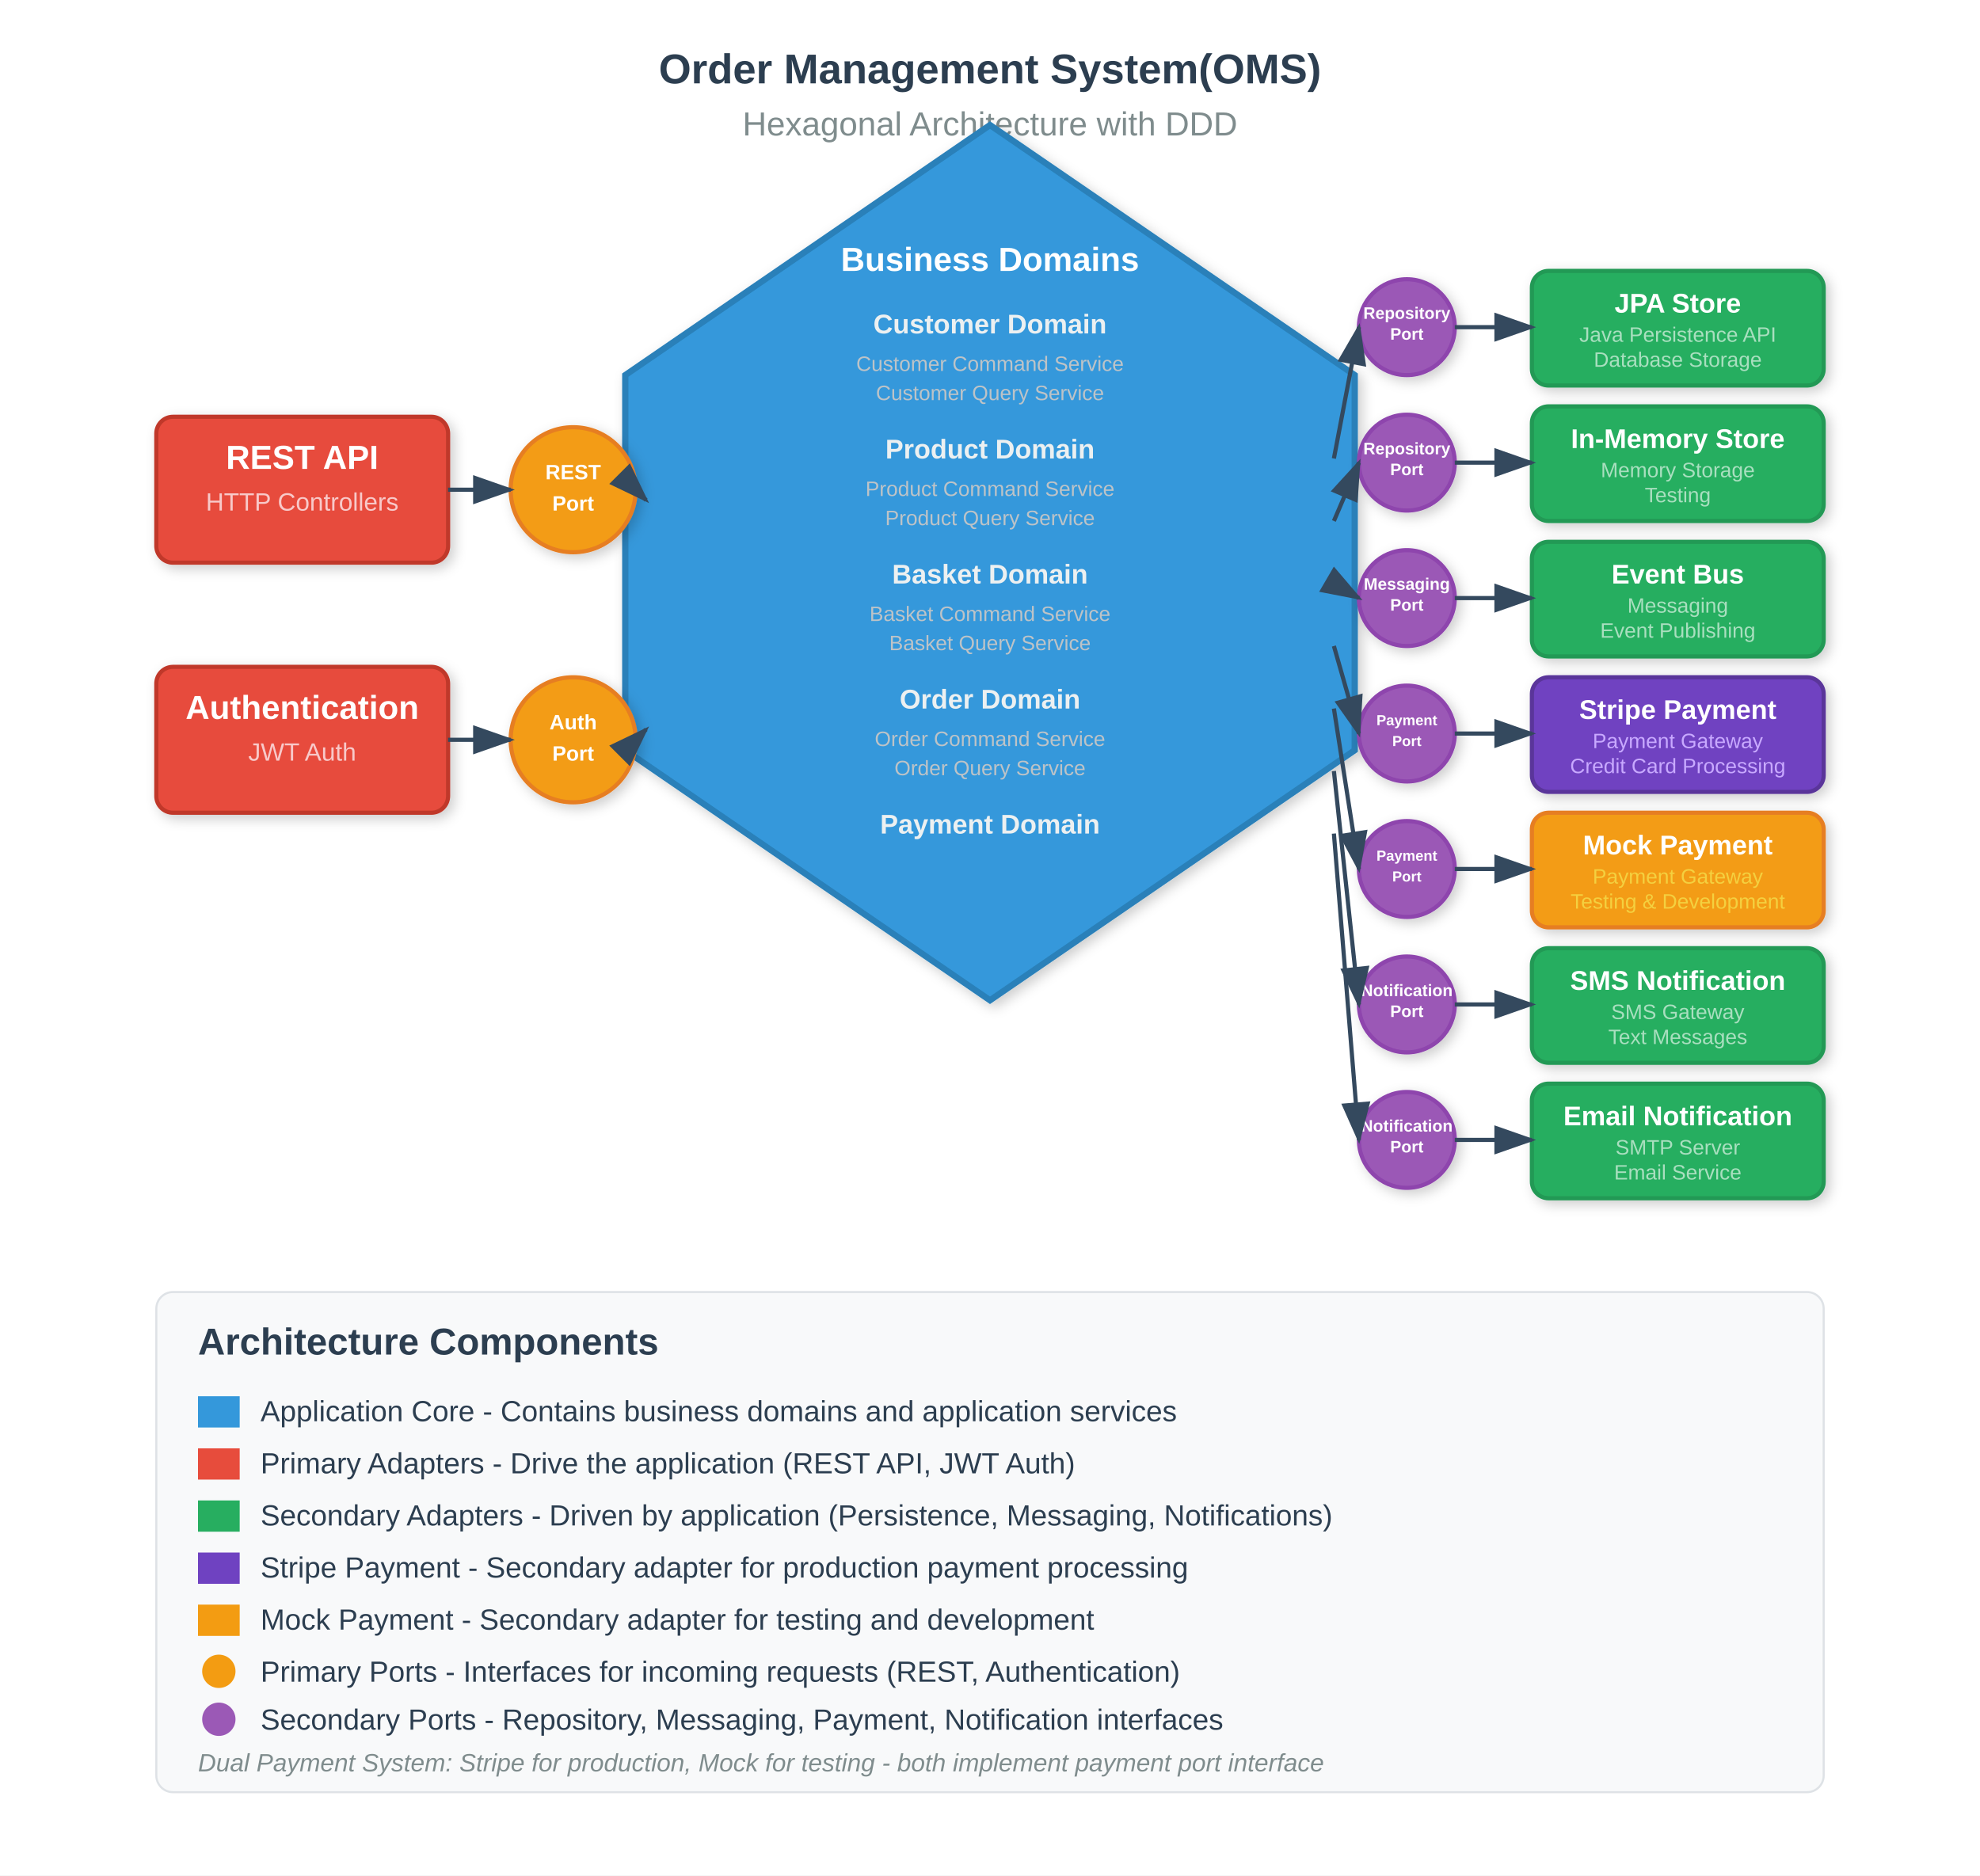
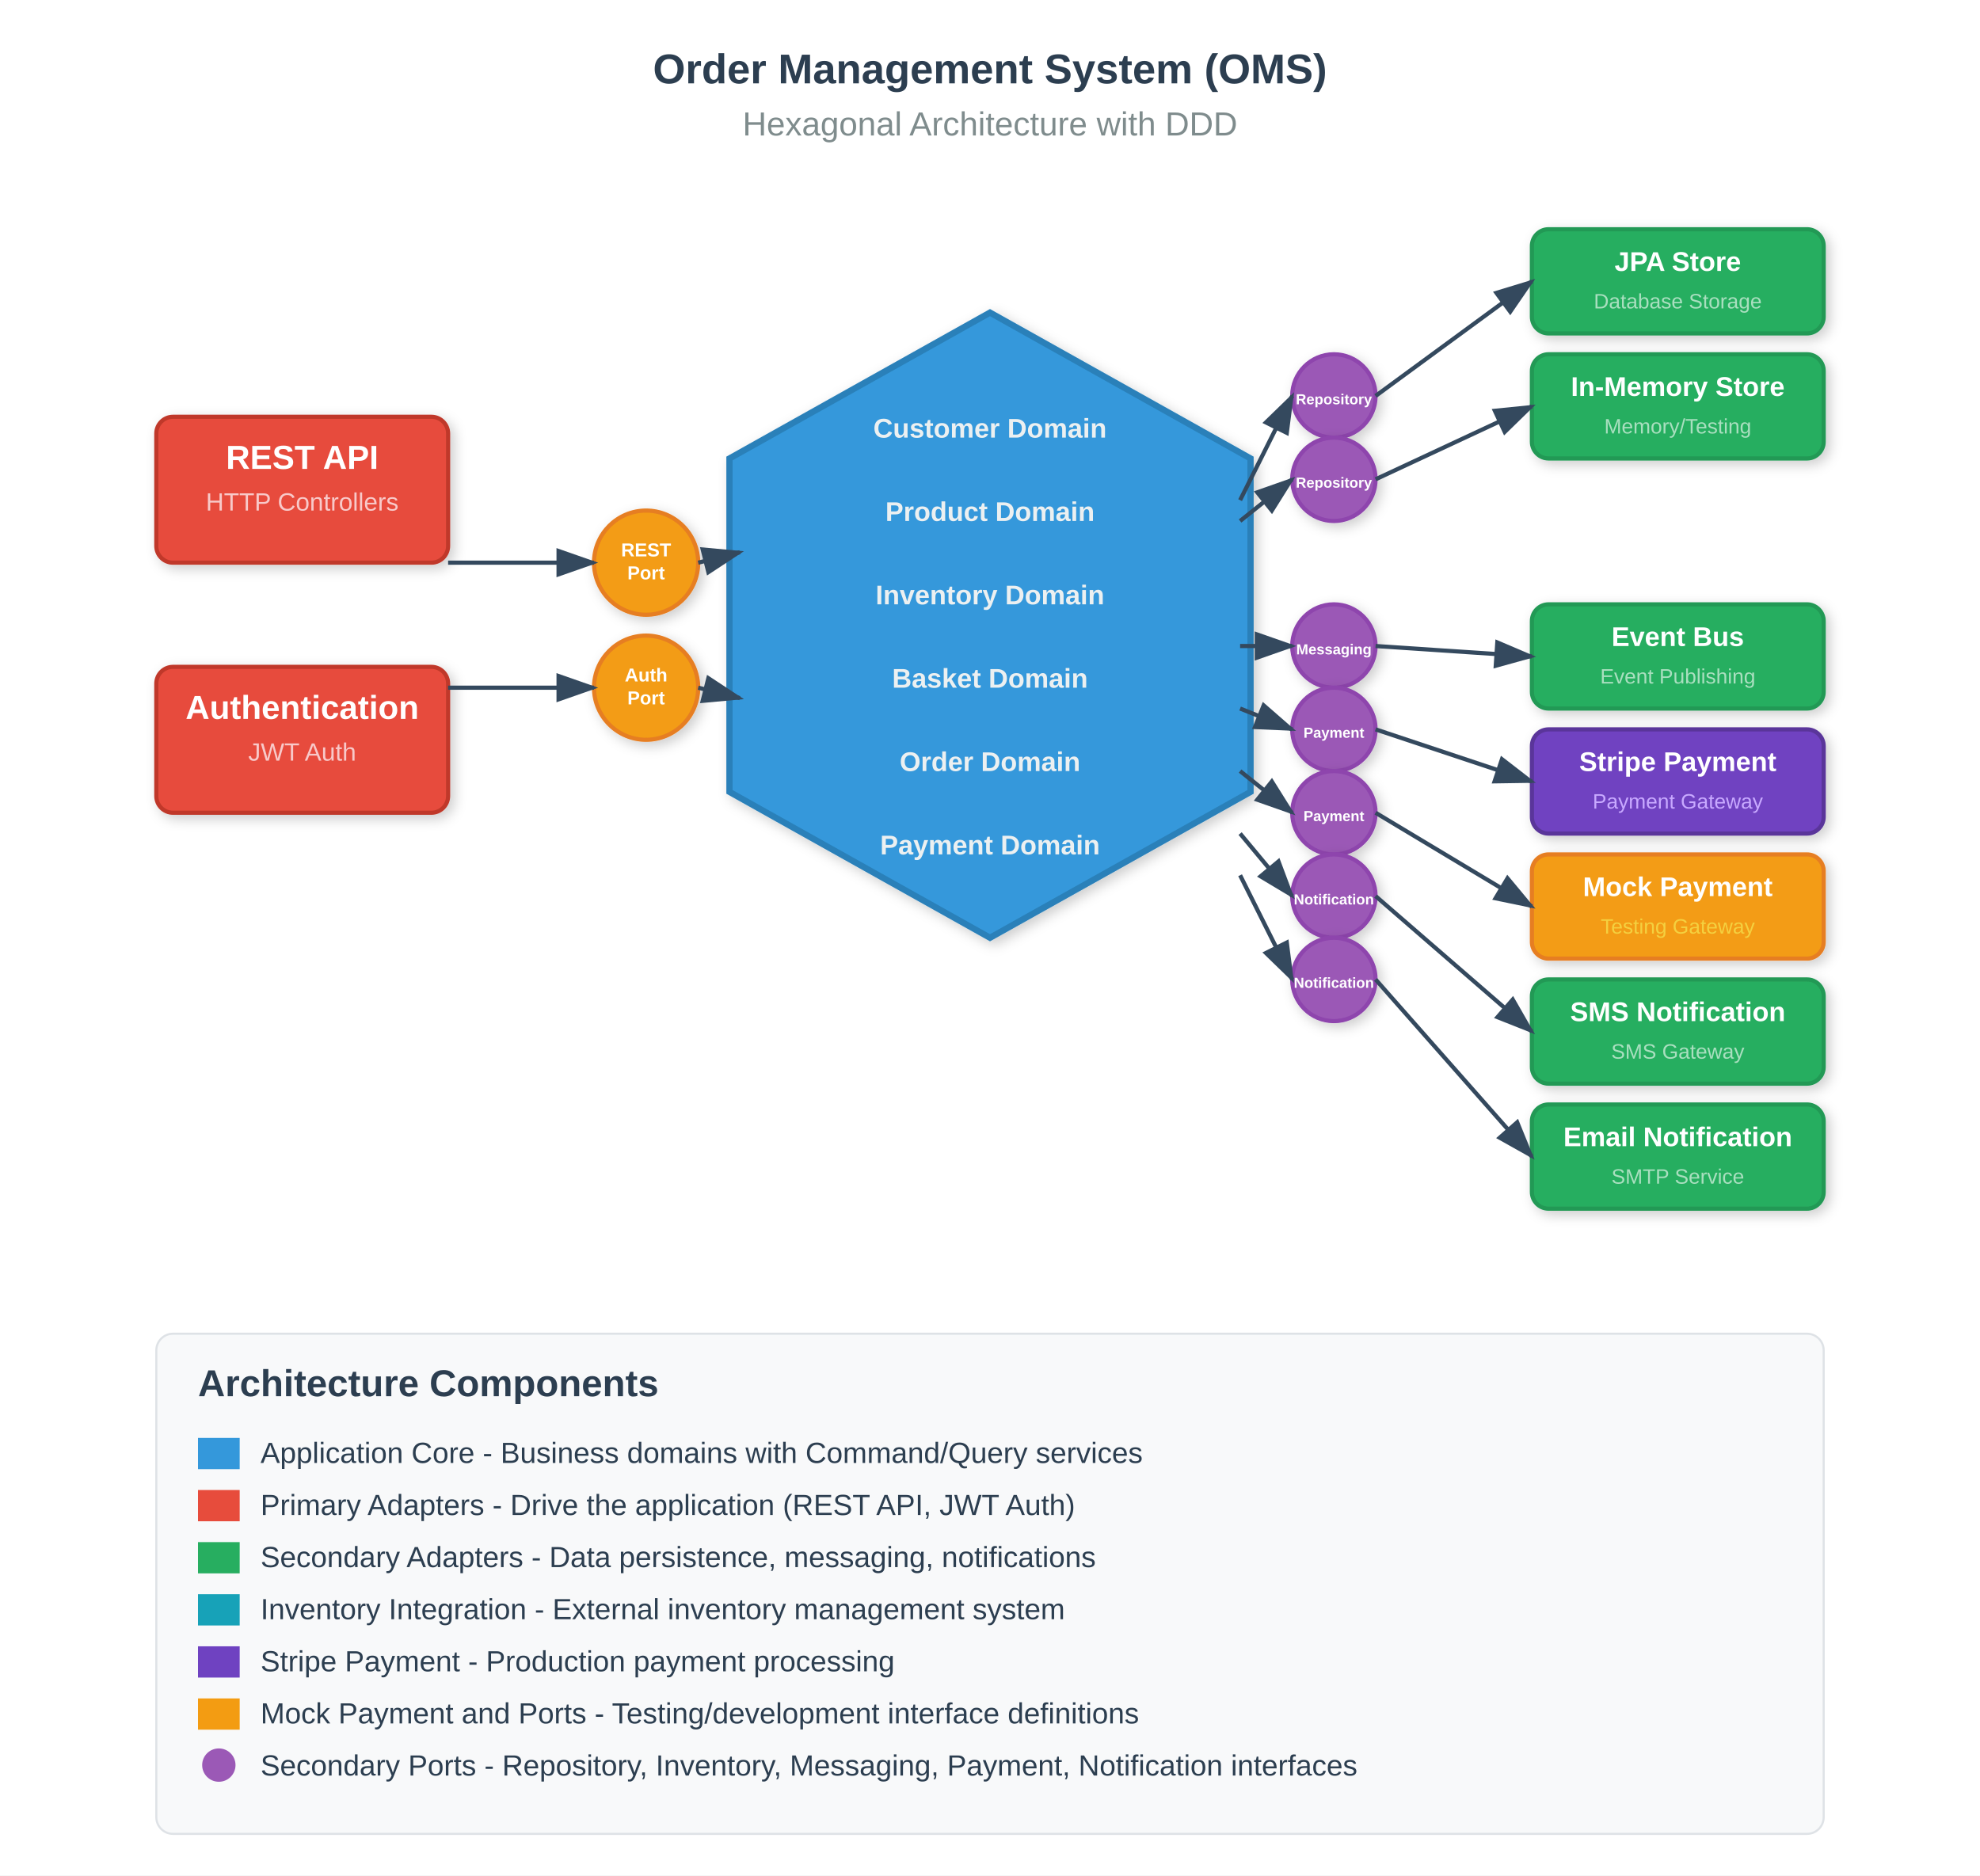
<svg xmlns="http://www.w3.org/2000/svg" width="950" height="900">
  <defs>
    <filter id="shadow" x="-50%" y="-50%" width="200%" height="200%">
      <feDropShadow dx="2" dy="2" stdDeviation="3" flood-color="rgba(0,0,0,0.2)" />
    </filter>
    <marker id="arrowhead" markerWidth="10" markerHeight="7" refX="9" refY="3.5" orient="auto">
      <polygon points="0 0, 10 3.5, 0 7" fill="#34495e" />
    </marker>
  </defs>
  <rect width="950" height="900" fill="#ffffff" />
-   <text x="475" y="40" text-anchor="middle" font-family="Arial, sans-serif" font-size="20" font-weight="bold" fill="#2c3e50">Order Management System(OMS)
+   <text x="475" y="40" text-anchor="middle" font-family="Arial, sans-serif" font-size="20" font-weight="bold" fill="#2c3e50">Order Management System (OMS)
    </text>
  <text x="475" y="65" text-anchor="middle" font-family="Arial, sans-serif" font-size="16" fill="#7f8c8d">Hexagonal
        Architecture with DDD
    </text>
-   <polygon points="475,480 650,360 650,180 475,60 300,180 300,360" fill="#3498db" stroke="#2980b9" stroke-width="3" filter="url(#shadow)" />
-   <text x="475" y="130" text-anchor="middle" font-family="Arial, sans-serif" font-size="16" font-weight="bold" fill="white">Business Domains
+   <polygon points="475,450 600,380 600,220 475,150 350,220 350,380" fill="#3498db" stroke="#2980b9" stroke-width="3" filter="url(#shadow)" />
+   <text x="475" y="210" text-anchor="middle" font-family="Arial, sans-serif" font-size="13" font-weight="bold" fill="#ecf0f1">Customer Domain
    </text>
-   <text x="475" y="160" text-anchor="middle" font-family="Arial, sans-serif" font-size="13" font-weight="bold" fill="#ecf0f1">Customer Domain
+   <text x="475" y="250" text-anchor="middle" font-family="Arial, sans-serif" font-size="13" font-weight="bold" fill="#ecf0f1">Product Domain
    </text>
-   <text x="475" y="178" text-anchor="middle" font-family="Arial, sans-serif" font-size="10" fill="#bdc3c7">Customer
-         Command Service
+   <text x="475" y="290" text-anchor="middle" font-family="Arial, sans-serif" font-size="13" font-weight="bold" fill="#ecf0f1">Inventory Domain
    </text>
-   <text x="475" y="192" text-anchor="middle" font-family="Arial, sans-serif" font-size="10" fill="#bdc3c7">Customer
-         Query Service
+   <text x="475" y="330" text-anchor="middle" font-family="Arial, sans-serif" font-size="13" font-weight="bold" fill="#ecf0f1">Basket Domain
    </text>
-   <text x="475" y="220" text-anchor="middle" font-family="Arial, sans-serif" font-size="13" font-weight="bold" fill="#ecf0f1">Product Domain
+   <text x="475" y="370" text-anchor="middle" font-family="Arial, sans-serif" font-size="13" font-weight="bold" fill="#ecf0f1">Order Domain
    </text>
-   <text x="475" y="238" text-anchor="middle" font-family="Arial, sans-serif" font-size="10" fill="#bdc3c7">Product
-         Command Service
-     </text>
-   <text x="475" y="252" text-anchor="middle" font-family="Arial, sans-serif" font-size="10" fill="#bdc3c7">Product
-         Query Service
-     </text>
-   <text x="475" y="280" text-anchor="middle" font-family="Arial, sans-serif" font-size="13" font-weight="bold" fill="#ecf0f1">Basket Domain
-     </text>
-   <text x="475" y="298" text-anchor="middle" font-family="Arial, sans-serif" font-size="10" fill="#bdc3c7">Basket
-         Command Service
-     </text>
-   <text x="475" y="312" text-anchor="middle" font-family="Arial, sans-serif" font-size="10" fill="#bdc3c7">Basket
-         Query Service
-     </text>
-   <text x="475" y="340" text-anchor="middle" font-family="Arial, sans-serif" font-size="13" font-weight="bold" fill="#ecf0f1">Order Domain
-     </text>
-   <text x="475" y="358" text-anchor="middle" font-family="Arial, sans-serif" font-size="10" fill="#bdc3c7">Order
-         Command Service
-     </text>
-   <text x="475" y="372" text-anchor="middle" font-family="Arial, sans-serif" font-size="10" fill="#bdc3c7">Order Query
-         Service
-     </text>
-   <text x="475" y="400" text-anchor="middle" font-family="Arial, sans-serif" font-size="13" font-weight="bold" fill="#ecf0f1">Payment Domain
+   <text x="475" y="410" text-anchor="middle" font-family="Arial, sans-serif" font-size="13" font-weight="bold" fill="#ecf0f1">Payment Domain
    </text>
  <rect x="75" y="200" width="140" height="70" rx="8" fill="#e74c3c" stroke="#c0392b" stroke-width="2" filter="url(#shadow)" />
  <text x="145" y="225" text-anchor="middle" font-family="Arial, sans-serif" font-size="16" font-weight="bold" fill="white">REST API
    </text>
  <text x="145" y="245" text-anchor="middle" font-family="Arial, sans-serif" font-size="12" fill="#f8c9c9">HTTP
        Controllers
    </text>
  <rect x="75" y="320" width="140" height="70" rx="8" fill="#e74c3c" stroke="#c0392b" stroke-width="2" filter="url(#shadow)" />
  <text x="145" y="345" text-anchor="middle" font-family="Arial, sans-serif" font-size="16" font-weight="bold" fill="white">Authentication
    </text>
  <text x="145" y="365" text-anchor="middle" font-family="Arial, sans-serif" font-size="12" fill="#f8c9c9">JWT Auth
    </text>
-   <rect x="735" y="130" width="140" height="55" rx="8" fill="#27ae60" stroke="#229954" stroke-width="2" filter="url(#shadow)" />
-   <text x="805" y="150" text-anchor="middle" font-family="Arial, sans-serif" font-size="13" font-weight="bold" fill="white">JPA Store
+   <rect x="735" y="110" width="140" height="50" rx="8" fill="#27ae60" stroke="#229954" stroke-width="2" filter="url(#shadow)" />
+   <text x="805" y="130" text-anchor="middle" font-family="Arial, sans-serif" font-size="13" font-weight="bold" fill="white">JPA Store
    </text>
-   <text x="805" y="164" text-anchor="middle" font-family="Arial, sans-serif" font-size="10" fill="#a9dfbf">Java
-         Persistence API
+   <text x="805" y="148" text-anchor="middle" font-family="Arial, sans-serif" font-size="10" fill="#a9dfbf">Database Storage</text>
+   <rect x="735" y="170" width="140" height="50" rx="8" fill="#27ae60" stroke="#229954" stroke-width="2" filter="url(#shadow)" />
+   <text x="805" y="190" text-anchor="middle" font-family="Arial, sans-serif" font-size="13" font-weight="bold" fill="white">In-Memory Store
    </text>
-   <text x="805" y="176" text-anchor="middle" font-family="Arial, sans-serif" font-size="10" fill="#a9dfbf">Database
-         Storage
+   <text x="805" y="208" text-anchor="middle" font-family="Arial, sans-serif" font-size="10" fill="#a9dfbf">Memory/Testing</text>
+   <rect x="735" y="290" width="140" height="50" rx="8" fill="#27ae60" stroke="#229954" stroke-width="2" filter="url(#shadow)" />
+   <text x="805" y="310" text-anchor="middle" font-family="Arial, sans-serif" font-size="13" font-weight="bold" fill="white">Event Bus
    </text>
-   <rect x="735" y="195" width="140" height="55" rx="8" fill="#27ae60" stroke="#229954" stroke-width="2" filter="url(#shadow)" />
-   <text x="805" y="215" text-anchor="middle" font-family="Arial, sans-serif" font-size="13" font-weight="bold" fill="white">In-Memory Store
+   <text x="805" y="328" text-anchor="middle" font-family="Arial, sans-serif" font-size="10" fill="#a9dfbf">Event Publishing</text>
+   <rect x="735" y="350" width="140" height="50" rx="8" fill="#6f42c1" stroke="#5a359a" stroke-width="2" filter="url(#shadow)" />
+   <text x="805" y="370" text-anchor="middle" font-family="Arial, sans-serif" font-size="13" font-weight="bold" fill="white">Stripe Payment
    </text>
-   <text x="805" y="229" text-anchor="middle" font-family="Arial, sans-serif" font-size="10" fill="#a9dfbf">Memory
-         Storage
+   <text x="805" y="388" text-anchor="middle" font-family="Arial, sans-serif" font-size="10" fill="#c8a9ff">Payment Gateway</text>
+   <rect x="735" y="410" width="140" height="50" rx="8" fill="#f39c12" stroke="#e67e22" stroke-width="2" filter="url(#shadow)" />
+   <text x="805" y="430" text-anchor="middle" font-family="Arial, sans-serif" font-size="13" font-weight="bold" fill="white">Mock Payment
    </text>
-   <text x="805" y="241" text-anchor="middle" font-family="Arial, sans-serif" font-size="10" fill="#a9dfbf">Testing
+   <text x="805" y="448" text-anchor="middle" font-family="Arial, sans-serif" font-size="10" fill="#f4d03f">Testing Gateway</text>
+   <rect x="735" y="470" width="140" height="50" rx="8" fill="#27ae60" stroke="#229954" stroke-width="2" filter="url(#shadow)" />
+   <text x="805" y="490" text-anchor="middle" font-family="Arial, sans-serif" font-size="13" font-weight="bold" fill="white">SMS Notification
    </text>
-   <rect x="735" y="260" width="140" height="55" rx="8" fill="#27ae60" stroke="#229954" stroke-width="2" filter="url(#shadow)" />
-   <text x="805" y="280" text-anchor="middle" font-family="Arial, sans-serif" font-size="13" font-weight="bold" fill="white">Event Bus
+   <text x="805" y="508" text-anchor="middle" font-family="Arial, sans-serif" font-size="10" fill="#a9dfbf">SMS Gateway</text>
+   <rect x="735" y="530" width="140" height="50" rx="8" fill="#27ae60" stroke="#229954" stroke-width="2" filter="url(#shadow)" />
+   <text x="805" y="550" text-anchor="middle" font-family="Arial, sans-serif" font-size="13" font-weight="bold" fill="white">Email Notification
    </text>
-   <text x="805" y="294" text-anchor="middle" font-family="Arial, sans-serif" font-size="10" fill="#a9dfbf">Messaging
+   <text x="805" y="568" text-anchor="middle" font-family="Arial, sans-serif" font-size="10" fill="#a9dfbf">SMTP Service</text>
+   <circle cx="310" cy="270" r="25" fill="#f39c12" stroke="#e67e22" stroke-width="2" filter="url(#shadow)" />
+   <text x="310" y="267" text-anchor="middle" font-family="Arial, sans-serif" font-size="9" font-weight="bold" fill="white">REST
    </text>
-   <text x="805" y="306" text-anchor="middle" font-family="Arial, sans-serif" font-size="10" fill="#a9dfbf">Event
-         Publishing
+   <text x="310" y="278" text-anchor="middle" font-family="Arial, sans-serif" font-size="9" font-weight="bold" fill="white">Port
    </text>
-   <rect x="735" y="325" width="140" height="55" rx="8" fill="#6f42c1" stroke="#5a359a" stroke-width="2" filter="url(#shadow)" />
-   <text x="805" y="345" text-anchor="middle" font-family="Arial, sans-serif" font-size="13" font-weight="bold" fill="white">Stripe Payment
+   <circle cx="310" cy="330" r="25" fill="#f39c12" stroke="#e67e22" stroke-width="2" filter="url(#shadow)" />
+   <text x="310" y="327" text-anchor="middle" font-family="Arial, sans-serif" font-size="9" font-weight="bold" fill="white">Auth
    </text>
-   <text x="805" y="359" text-anchor="middle" font-family="Arial, sans-serif" font-size="10" fill="#c8a9ff">Payment
-         Gateway
+   <text x="310" y="338" text-anchor="middle" font-family="Arial, sans-serif" font-size="9" font-weight="bold" fill="white">Port
    </text>
-   <text x="805" y="371" text-anchor="middle" font-family="Arial, sans-serif" font-size="10" fill="#c8a9ff">Credit Card
-         Processing
+   <circle cx="640" cy="190" r="20" fill="#9b59b6" stroke="#8e44ad" stroke-width="2" filter="url(#shadow)" />
+   <text x="640" y="194" text-anchor="middle" font-family="Arial, sans-serif" font-size="7" font-weight="bold" fill="white">Repository
    </text>
-   <rect x="735" y="390" width="140" height="55" rx="8" fill="#f39c12" stroke="#e67e22" stroke-width="2" filter="url(#shadow)" />
-   <text x="805" y="410" text-anchor="middle" font-family="Arial, sans-serif" font-size="13" font-weight="bold" fill="white">Mock Payment
+   <circle cx="640" cy="230" r="20" fill="#9b59b6" stroke="#8e44ad" stroke-width="2" filter="url(#shadow)" />
+   <text x="640" y="234" text-anchor="middle" font-family="Arial, sans-serif" font-size="7" font-weight="bold" fill="white">Repository
    </text>
-   <text x="805" y="424" text-anchor="middle" font-family="Arial, sans-serif" font-size="10" fill="#f4d03f">Payment
-         Gateway
+   <circle cx="640" cy="310" r="20" fill="#9b59b6" stroke="#8e44ad" stroke-width="2" filter="url(#shadow)" />
+   <text x="640" y="314" text-anchor="middle" font-family="Arial, sans-serif" font-size="7" font-weight="bold" fill="white">Messaging
    </text>
-   <text x="805" y="436" text-anchor="middle" font-family="Arial, sans-serif" font-size="10" fill="#f4d03f">Testing
-         &amp; Development
+   <circle cx="640" cy="350" r="20" fill="#9b59b6" stroke="#8e44ad" stroke-width="2" filter="url(#shadow)" />
+   <text x="640" y="354" text-anchor="middle" font-family="Arial, sans-serif" font-size="7" font-weight="bold" fill="white">Payment
    </text>
-   <rect x="735" y="455" width="140" height="55" rx="8" fill="#27ae60" stroke="#229954" stroke-width="2" filter="url(#shadow)" />
-   <text x="805" y="475" text-anchor="middle" font-family="Arial, sans-serif" font-size="13" font-weight="bold" fill="white">SMS Notification
+   <circle cx="640" cy="390" r="20" fill="#9b59b6" stroke="#8e44ad" stroke-width="2" filter="url(#shadow)" />
+   <text x="640" y="394" text-anchor="middle" font-family="Arial, sans-serif" font-size="7" font-weight="bold" fill="white">Payment
    </text>
-   <text x="805" y="489" text-anchor="middle" font-family="Arial, sans-serif" font-size="10" fill="#a9dfbf">SMS
-         Gateway
+   <circle cx="640" cy="430" r="20" fill="#9b59b6" stroke="#8e44ad" stroke-width="2" filter="url(#shadow)" />
+   <text x="640" y="434" text-anchor="middle" font-family="Arial, sans-serif" font-size="7" font-weight="bold" fill="white">Notification
    </text>
-   <text x="805" y="501" text-anchor="middle" font-family="Arial, sans-serif" font-size="10" fill="#a9dfbf">Text
-         Messages
+   <circle cx="640" cy="470" r="20" fill="#9b59b6" stroke="#8e44ad" stroke-width="2" filter="url(#shadow)" />
+   <text x="640" y="474" text-anchor="middle" font-family="Arial, sans-serif" font-size="7" font-weight="bold" fill="white">Notification
    </text>
-   <rect x="735" y="520" width="140" height="55" rx="8" fill="#27ae60" stroke="#229954" stroke-width="2" filter="url(#shadow)" />
-   <text x="805" y="540" text-anchor="middle" font-family="Arial, sans-serif" font-size="13" font-weight="bold" fill="white">Email Notification
-     </text>
-   <text x="805" y="554" text-anchor="middle" font-family="Arial, sans-serif" font-size="10" fill="#a9dfbf">SMTP
-         Server
-     </text>
-   <text x="805" y="566" text-anchor="middle" font-family="Arial, sans-serif" font-size="10" fill="#a9dfbf">Email
-         Service
-     </text>
-   <circle cx="275" cy="235" r="30" fill="#f39c12" stroke="#e67e22" stroke-width="2" filter="url(#shadow)" />
-   <text x="275" y="230" text-anchor="middle" font-family="Arial, sans-serif" font-size="10" font-weight="bold" fill="white">REST
-     </text>
-   <text x="275" y="245" text-anchor="middle" font-family="Arial, sans-serif" font-size="10" font-weight="bold" fill="white">Port
-     </text>
-   <circle cx="275" cy="355" r="30" fill="#f39c12" stroke="#e67e22" stroke-width="2" filter="url(#shadow)" />
-   <text x="275" y="350" text-anchor="middle" font-family="Arial, sans-serif" font-size="10" font-weight="bold" fill="white">Auth
-     </text>
-   <text x="275" y="365" text-anchor="middle" font-family="Arial, sans-serif" font-size="10" font-weight="bold" fill="white">Port
-     </text>
-   <circle cx="675" cy="157" r="23" fill="#9b59b6" stroke="#8e44ad" stroke-width="2" filter="url(#shadow)" />
-   <text x="675" y="153" text-anchor="middle" font-family="Arial, sans-serif" font-size="8" font-weight="bold" fill="white">Repository
-     </text>
-   <text x="675" y="163" text-anchor="middle" font-family="Arial, sans-serif" font-size="8" font-weight="bold" fill="white">Port
-     </text>
-   <circle cx="675" cy="222" r="23" fill="#9b59b6" stroke="#8e44ad" stroke-width="2" filter="url(#shadow)" />
-   <text x="675" y="218" text-anchor="middle" font-family="Arial, sans-serif" font-size="8" font-weight="bold" fill="white">Repository
-     </text>
-   <text x="675" y="228" text-anchor="middle" font-family="Arial, sans-serif" font-size="8" font-weight="bold" fill="white">Port
-     </text>
-   <circle cx="675" cy="287" r="23" fill="#9b59b6" stroke="#8e44ad" stroke-width="2" filter="url(#shadow)" />
-   <text x="675" y="283" text-anchor="middle" font-family="Arial, sans-serif" font-size="8" font-weight="bold" fill="white">Messaging
-     </text>
-   <text x="675" y="293" text-anchor="middle" font-family="Arial, sans-serif" font-size="8" font-weight="bold" fill="white">Port
-     </text>
-   <circle cx="675" cy="352" r="23" fill="#9b59b6" stroke="#8e44ad" stroke-width="2" filter="url(#shadow)" />
-   <text x="675" y="348" text-anchor="middle" font-family="Arial, sans-serif" font-size="7" font-weight="bold" fill="white">Payment
-     </text>
-   <text x="675" y="358" text-anchor="middle" font-family="Arial, sans-serif" font-size="7" font-weight="bold" fill="white">Port
-     </text>
-   <circle cx="675" cy="417" r="23" fill="#9b59b6" stroke="#8e44ad" stroke-width="2" filter="url(#shadow)" />
-   <text x="675" y="413" text-anchor="middle" font-family="Arial, sans-serif" font-size="7" font-weight="bold" fill="white">Payment
-     </text>
-   <text x="675" y="423" text-anchor="middle" font-family="Arial, sans-serif" font-size="7" font-weight="bold" fill="white">Port
-     </text>
-   <circle cx="675" cy="482" r="23" fill="#9b59b6" stroke="#8e44ad" stroke-width="2" filter="url(#shadow)" />
-   <text x="675" y="478" text-anchor="middle" font-family="Arial, sans-serif" font-size="8" font-weight="bold" fill="white">Notification
-     </text>
-   <text x="675" y="488" text-anchor="middle" font-family="Arial, sans-serif" font-size="8" font-weight="bold" fill="white">Port
-     </text>
-   <circle cx="675" cy="547" r="23" fill="#9b59b6" stroke="#8e44ad" stroke-width="2" filter="url(#shadow)" />
-   <text x="675" y="543" text-anchor="middle" font-family="Arial, sans-serif" font-size="8" font-weight="bold" fill="white">Notification
-     </text>
-   <text x="675" y="553" text-anchor="middle" font-family="Arial, sans-serif" font-size="8" font-weight="bold" fill="white">Port
-     </text>
-   <line x1="215" y1="235" x2="245" y2="235" stroke="#34495e" stroke-width="2" marker-end="url(#arrowhead)" />
-   <line x1="215" y1="355" x2="245" y2="355" stroke="#34495e" stroke-width="2" marker-end="url(#arrowhead)" />
-   <line x1="305" y1="235" x2="310" y2="240" stroke="#34495e" stroke-width="2" marker-end="url(#arrowhead)" />
-   <line x1="305" y1="355" x2="310" y2="350" stroke="#34495e" stroke-width="2" marker-end="url(#arrowhead)" />
-   <line x1="640" y1="220" x2="652" y2="157" stroke="#34495e" stroke-width="2" marker-end="url(#arrowhead)" />
-   <line x1="640" y1="250" x2="652" y2="222" stroke="#34495e" stroke-width="2" marker-end="url(#arrowhead)" />
-   <line x1="640" y1="280" x2="652" y2="287" stroke="#34495e" stroke-width="2" marker-end="url(#arrowhead)" />
-   <line x1="640" y1="310" x2="652" y2="352" stroke="#34495e" stroke-width="2" marker-end="url(#arrowhead)" />
-   <line x1="640" y1="340" x2="652" y2="417" stroke="#34495e" stroke-width="2" marker-end="url(#arrowhead)" />
-   <line x1="640" y1="370" x2="652" y2="482" stroke="#34495e" stroke-width="2" marker-end="url(#arrowhead)" />
-   <line x1="640" y1="400" x2="652" y2="547" stroke="#34495e" stroke-width="2" marker-end="url(#arrowhead)" />
-   <line x1="698" y1="157" x2="735" y2="157" stroke="#34495e" stroke-width="2" marker-end="url(#arrowhead)" />
-   <line x1="698" y1="222" x2="735" y2="222" stroke="#34495e" stroke-width="2" marker-end="url(#arrowhead)" />
-   <line x1="698" y1="287" x2="735" y2="287" stroke="#34495e" stroke-width="2" marker-end="url(#arrowhead)" />
-   <line x1="698" y1="352" x2="735" y2="352" stroke="#34495e" stroke-width="2" marker-end="url(#arrowhead)" />
-   <line x1="698" y1="417" x2="735" y2="417" stroke="#34495e" stroke-width="2" marker-end="url(#arrowhead)" />
-   <line x1="698" y1="482" x2="735" y2="482" stroke="#34495e" stroke-width="2" marker-end="url(#arrowhead)" />
-   <line x1="698" y1="547" x2="735" y2="547" stroke="#34495e" stroke-width="2" marker-end="url(#arrowhead)" />
-   <rect x="75" y="620" width="800" height="240" fill="#f8f9fa" stroke="#dee2e6" stroke-width="1" rx="8" />
-   <text x="95" y="650" font-family="Arial, sans-serif" font-size="18" font-weight="bold" fill="#2c3e50">Architecture
+   <line x1="215" y1="270" x2="285" y2="270" stroke="#34495e" stroke-width="2" marker-end="url(#arrowhead)" />
+   <line x1="215" y1="330" x2="285" y2="330" stroke="#34495e" stroke-width="2" marker-end="url(#arrowhead)" />
+   <line x1="335" y1="270" x2="355" y2="265" stroke="#34495e" stroke-width="2" marker-end="url(#arrowhead)" />
+   <line x1="335" y1="330" x2="355" y2="335" stroke="#34495e" stroke-width="2" marker-end="url(#arrowhead)" />
+   <line x1="595" y1="240" x2="620" y2="190" stroke="#34495e" stroke-width="2" marker-end="url(#arrowhead)" />
+   <line x1="595" y1="250" x2="620" y2="230" stroke="#34495e" stroke-width="2" marker-end="url(#arrowhead)" />
+   <line x1="595" y1="310" x2="620" y2="310" stroke="#34495e" stroke-width="2" marker-end="url(#arrowhead)" />
+   <line x1="595" y1="340" x2="620" y2="350" stroke="#34495e" stroke-width="2" marker-end="url(#arrowhead)" />
+   <line x1="595" y1="370" x2="620" y2="390" stroke="#34495e" stroke-width="2" marker-end="url(#arrowhead)" />
+   <line x1="595" y1="400" x2="620" y2="430" stroke="#34495e" stroke-width="2" marker-end="url(#arrowhead)" />
+   <line x1="595" y1="420" x2="620" y2="470" stroke="#34495e" stroke-width="2" marker-end="url(#arrowhead)" />
+   <line x1="660" y1="190" x2="735" y2="135" stroke="#34495e" stroke-width="2" marker-end="url(#arrowhead)" />
+   <line x1="660" y1="230" x2="735" y2="195" stroke="#34495e" stroke-width="2" marker-end="url(#arrowhead)" />
+   <line x1="660" y1="310" x2="735" y2="315" stroke="#34495e" stroke-width="2" marker-end="url(#arrowhead)" />
+   <line x1="660" y1="350" x2="735" y2="375" stroke="#34495e" stroke-width="2" marker-end="url(#arrowhead)" />
+   <line x1="660" y1="390" x2="735" y2="435" stroke="#34495e" stroke-width="2" marker-end="url(#arrowhead)" />
+   <line x1="660" y1="430" x2="735" y2="495" stroke="#34495e" stroke-width="2" marker-end="url(#arrowhead)" />
+   <line x1="660" y1="470" x2="735" y2="555" stroke="#34495e" stroke-width="2" marker-end="url(#arrowhead)" />
+   <rect x="75" y="640" width="800" height="240" fill="#f8f9fa" stroke="#dee2e6" stroke-width="1" rx="8" />
+   <text x="95" y="670" font-family="Arial, sans-serif" font-size="18" font-weight="bold" fill="#2c3e50">Architecture
        Components
    </text>
-   <rect x="95" y="670" width="20" height="15" fill="#3498db" />
-   <text x="125" y="682" font-family="Arial, sans-serif" font-size="14" fill="#2c3e50">Application Core - Contains
-         business domains and application services
-     </text>
-   <rect x="95" y="695" width="20" height="15" fill="#e74c3c" />
-   <text x="125" y="707" font-family="Arial, sans-serif" font-size="14" fill="#2c3e50">Primary Adapters - Drive the
-         application (REST API, JWT Auth)
-     </text>
-   <rect x="95" y="720" width="20" height="15" fill="#27ae60" />
-   <text x="125" y="732" font-family="Arial, sans-serif" font-size="14" fill="#2c3e50">Secondary Adapters - Driven by
-         application (Persistence, Messaging, Notifications)
-     </text>
-   <rect x="95" y="745" width="20" height="15" fill="#6f42c1" />
-   <text x="125" y="757" font-family="Arial, sans-serif" font-size="14" fill="#2c3e50">Stripe Payment - Secondary
-         adapter for production payment processing
-     </text>
-   <rect x="95" y="770" width="20" height="15" fill="#f39c12" />
-   <text x="125" y="782" font-family="Arial, sans-serif" font-size="14" fill="#2c3e50">Mock Payment - Secondary adapter
-         for testing and development
-     </text>
-   <circle cx="105" cy="802" r="8" fill="#f39c12" />
-   <text x="125" y="807" font-family="Arial, sans-serif" font-size="14" fill="#2c3e50">Primary Ports - Interfaces for
-         incoming requests (REST, Authentication)
-     </text>
-   <circle cx="105" cy="825" r="8" fill="#9b59b6" />
-   <text x="125" y="830" font-family="Arial, sans-serif" font-size="14" fill="#2c3e50">Secondary Ports - Repository,
-         Messaging, Payment, Notification interfaces
-     </text>
-   <text x="95" y="850" font-family="Arial, sans-serif" font-size="12" font-style="italic" fill="#7f8c8d">Dual Payment
-         System: Stripe for production, Mock for testing - both implement payment port interface
-     </text>
+   <rect x="95" y="690" width="20" height="15" fill="#3498db" />
+   <text x="125" y="702" font-family="Arial, sans-serif" font-size="14" fill="#2c3e50">Application Core - Business domains with Command/Query services</text>
+   <rect x="95" y="715" width="20" height="15" fill="#e74c3c" />
+   <text x="125" y="727" font-family="Arial, sans-serif" font-size="14" fill="#2c3e50">Primary Adapters - Drive the application (REST API, JWT Auth)</text>
+   <rect x="95" y="740" width="20" height="15" fill="#27ae60" />
+   <text x="125" y="752" font-family="Arial, sans-serif" font-size="14" fill="#2c3e50">Secondary Adapters - Data persistence, messaging, notifications</text>
+   <rect x="95" y="765" width="20" height="15" fill="#17a2b8" />
+   <text x="125" y="777" font-family="Arial, sans-serif" font-size="14" fill="#2c3e50">Inventory Integration - External inventory management system</text>
+   <rect x="95" y="790" width="20" height="15" fill="#6f42c1" />
+   <text x="125" y="802" font-family="Arial, sans-serif" font-size="14" fill="#2c3e50">Stripe Payment - Production payment processing</text>
+   <rect x="95" y="815" width="20" height="15" fill="#f39c12" />
+   <text x="125" y="827" font-family="Arial, sans-serif" font-size="14" fill="#2c3e50">Mock Payment and Ports - Testing/development  interface definitions</text>
+   <circle cx="105" cy="847" r="8" fill="#9b59b6" />
+   <text x="125" y="852" font-family="Arial, sans-serif" font-size="14" fill="#2c3e50">Secondary Ports - Repository, Inventory, Messaging, Payment, Notification interfaces</text>
</svg>
